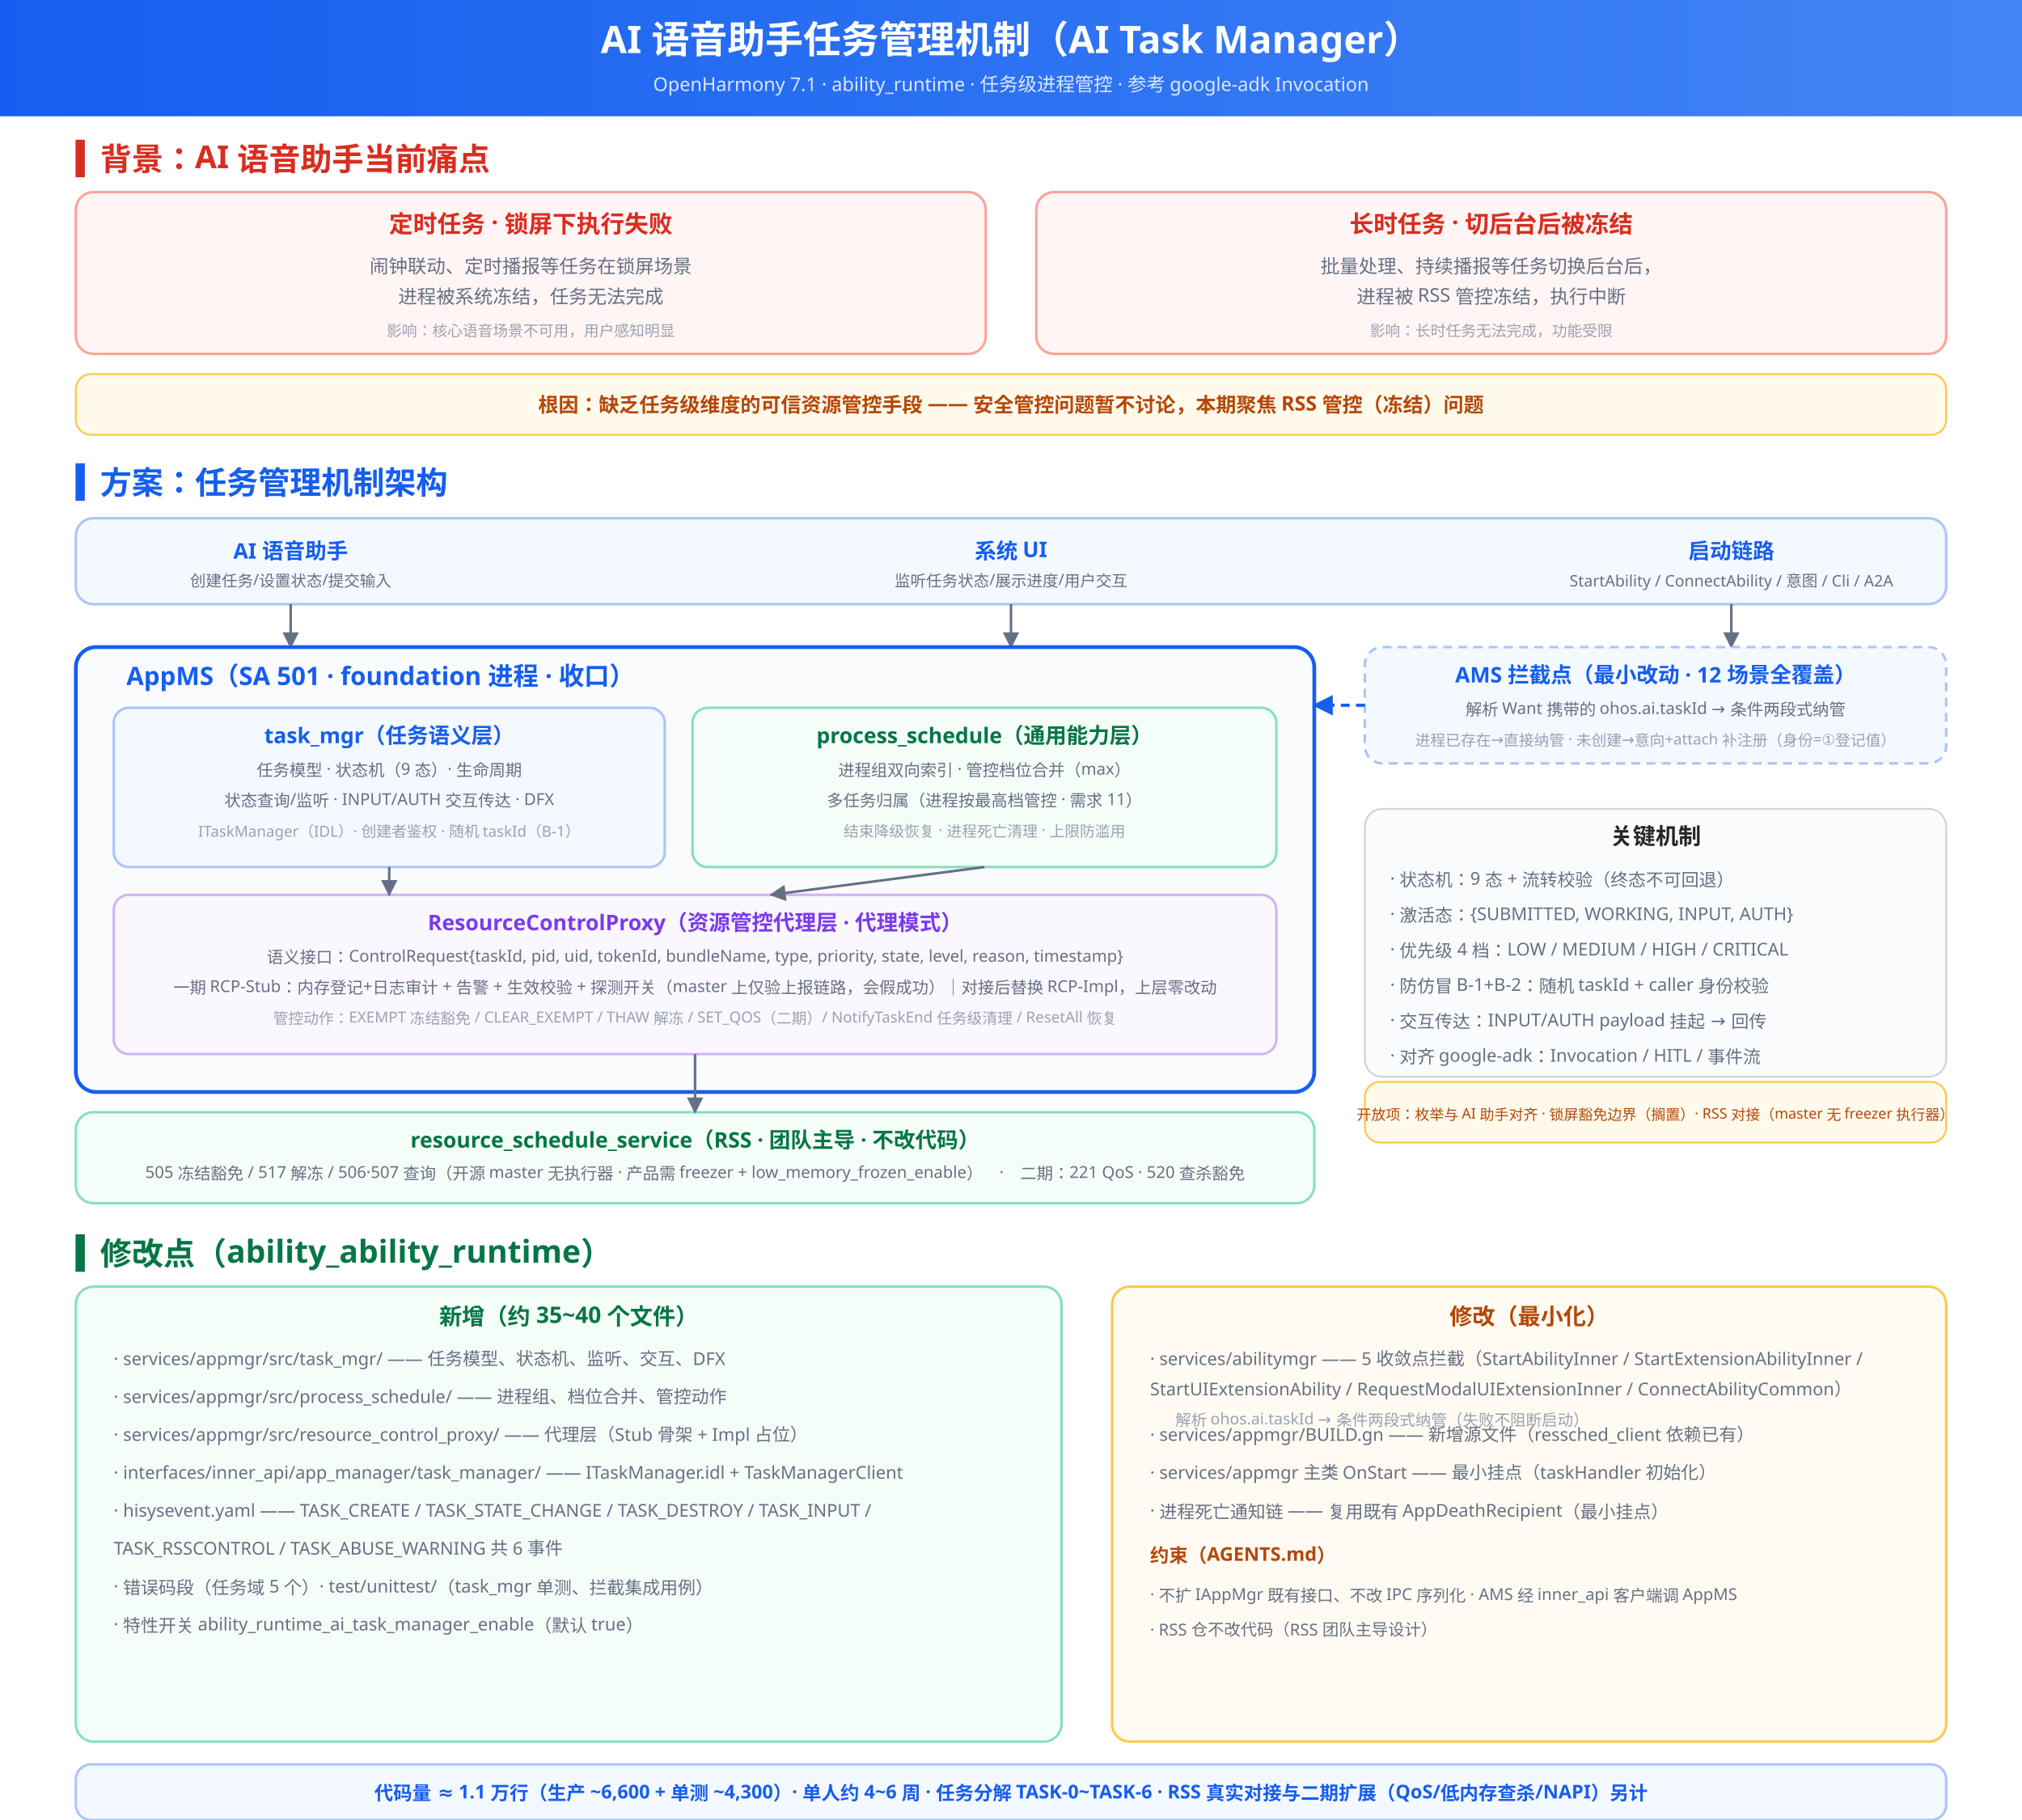
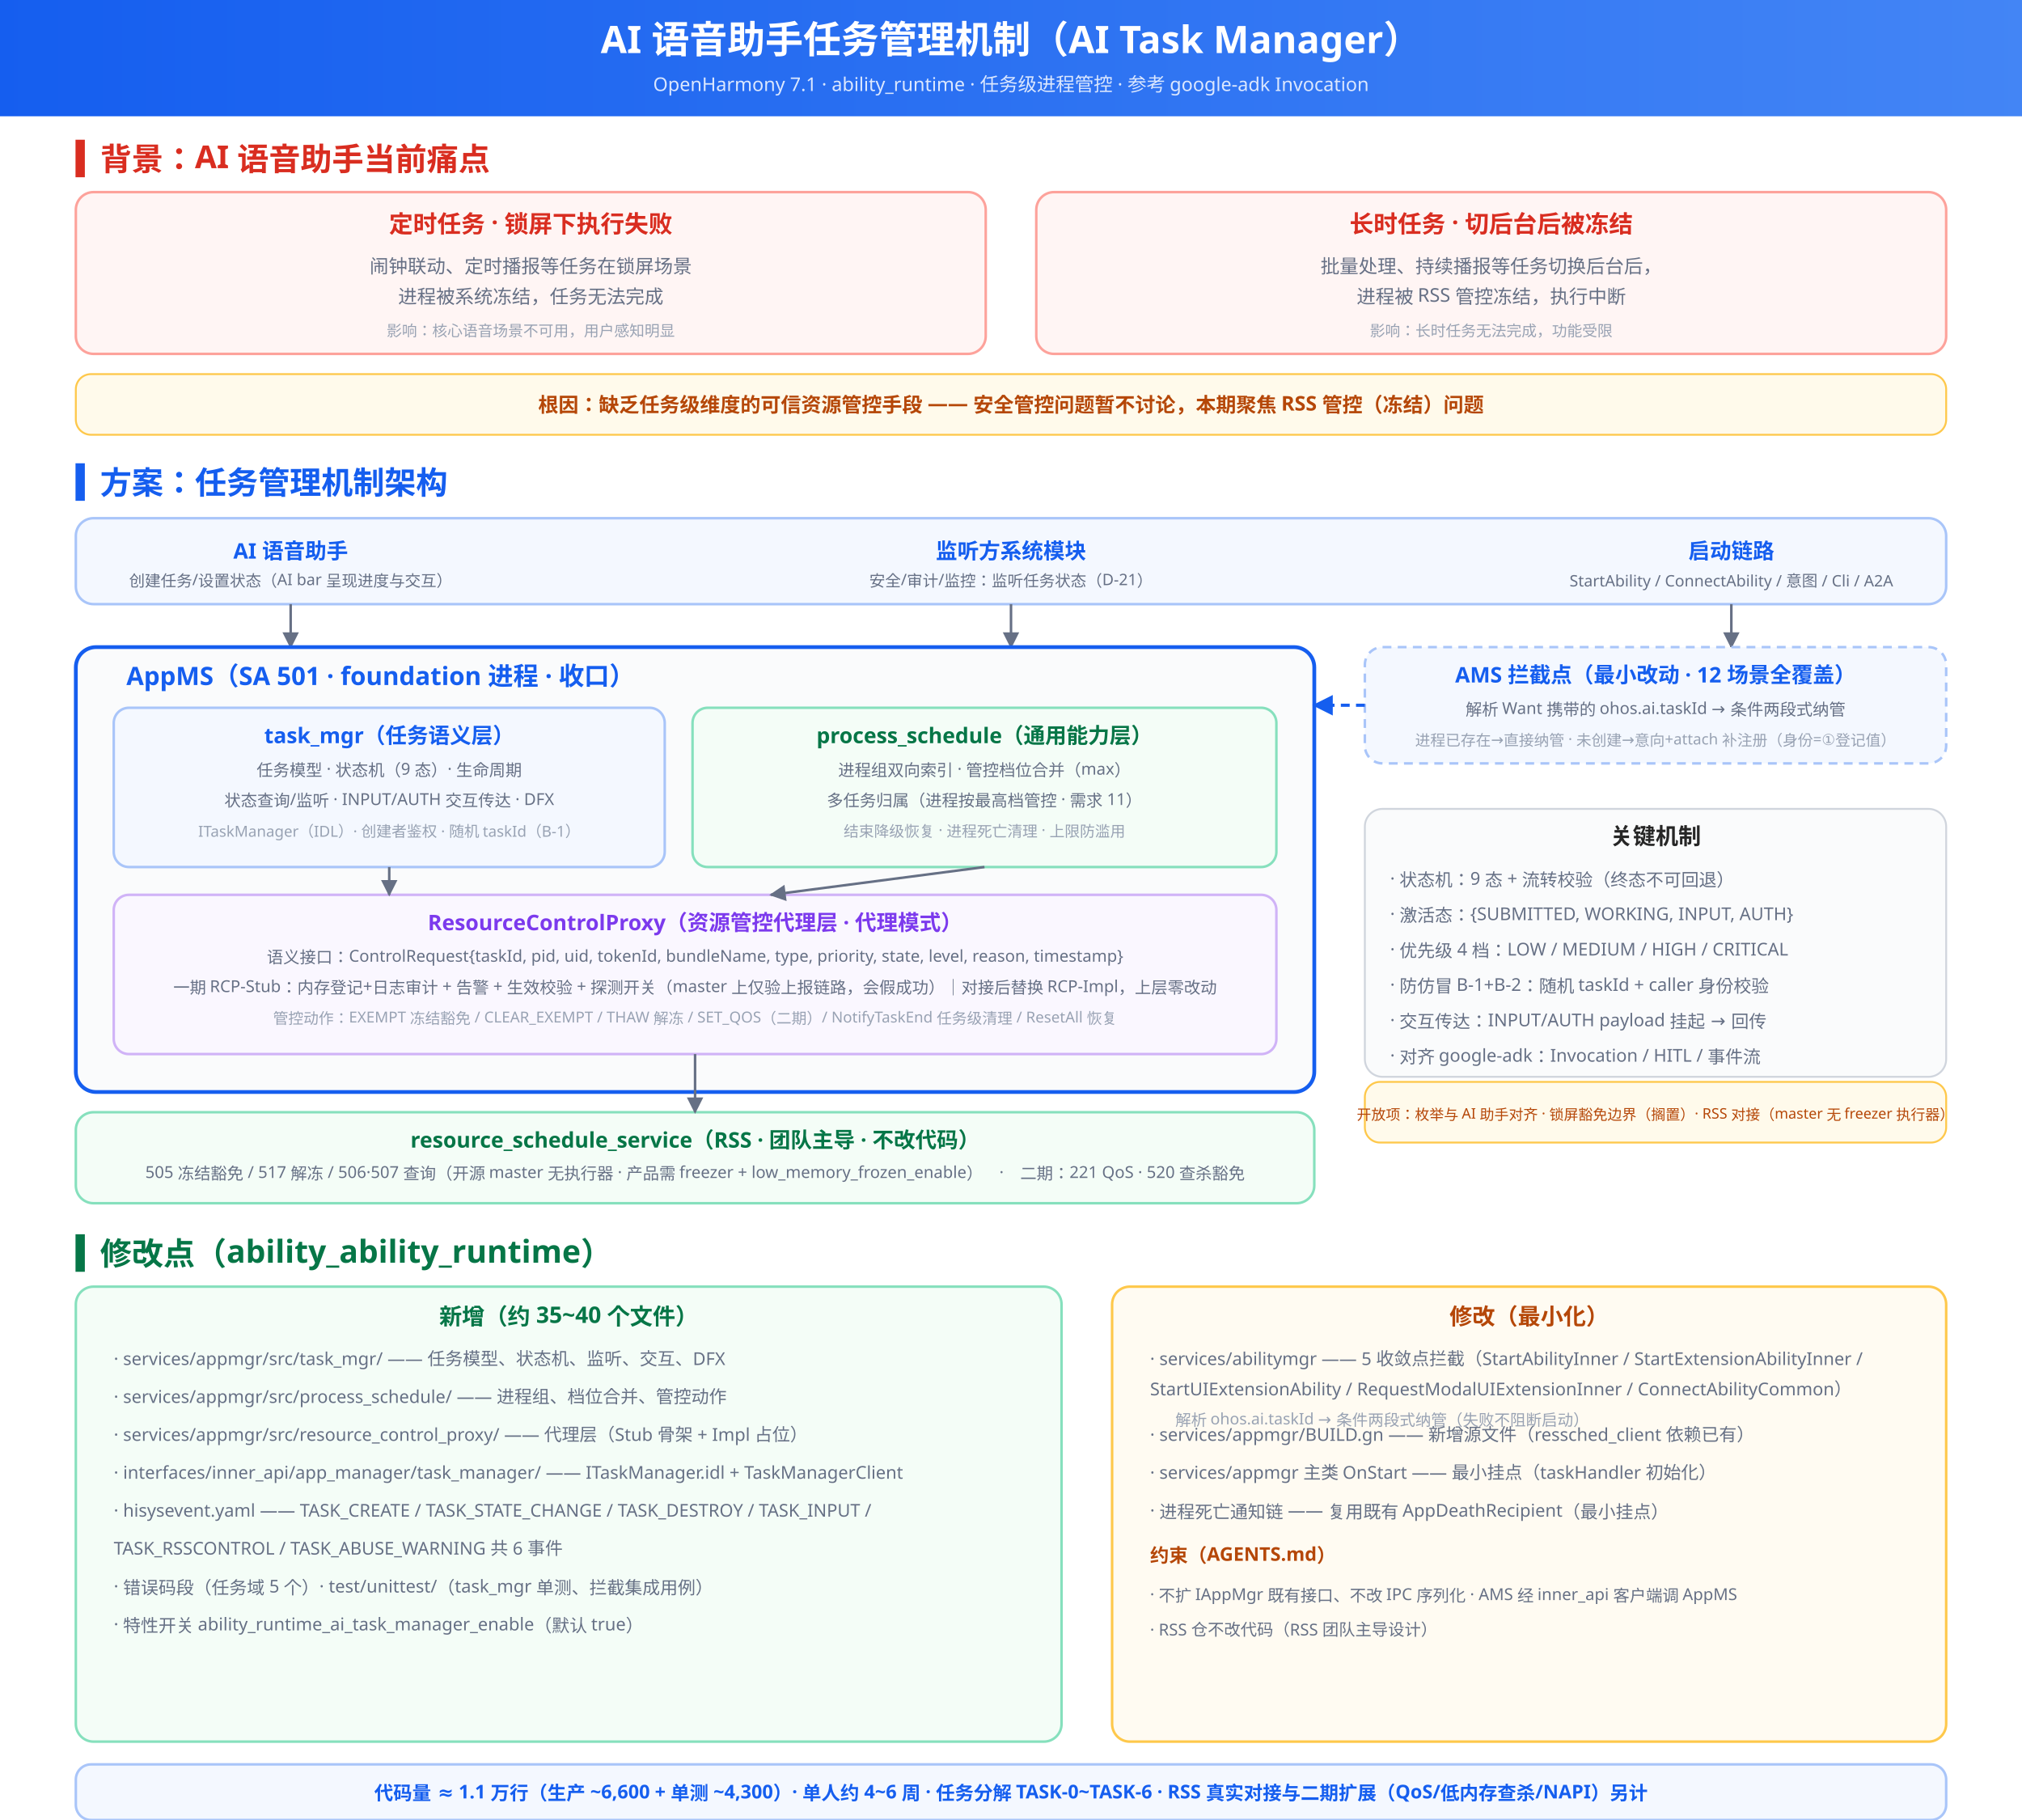
<svg xmlns="http://www.w3.org/2000/svg" viewBox="0 0 1600 1440" font-family="'PingFang SC','Microsoft YaHei','Noto Sans SC',sans-serif">
  <defs>
    <marker id="ar" viewBox="0 0 10 10" refX="9" refY="5" markerWidth="6.5" markerHeight="6.5" orient="auto-start-reverse">
      <path d="M0 0 L10 5 L0 10 z" fill="#667085" />
    </marker>
    <marker id="arB" viewBox="0 0 10 10" refX="9" refY="5" markerWidth="6.5" markerHeight="6.5" orient="auto-start-reverse">
      <path d="M0 0 L10 5 L0 10 z" fill="#155eef" />
    </marker>
    <linearGradient id="hg" x1="0" y1="0" x2="1" y2="0">
      <stop offset="0%" stop-color="#155eef" />
      <stop offset="100%" stop-color="#4385f5" />
    </linearGradient>
  </defs>
  <rect x="0" y="0" width="1600" height="1440" fill="#ffffff" />
  <rect x="0" y="0" width="1600" height="92" fill="url(#hg)" />
  <text x="800" y="42" font-size="30" font-weight="700" fill="#ffffff" text-anchor="middle">AI 语音助手任务管理机制（AI Task Manager）</text>
  <text x="800" y="72" font-size="15" fill="#dbe7fe" text-anchor="middle">OpenHarmony 7.1 · ability_runtime · 任务级进程管控 · 参考 google-adk Invocation</text>
  <text x="60" y="134" font-size="25" font-weight="700" fill="#d92d20">▍背景：AI 语音助手当前痛点</text>
  <rect x="60" y="152" width="720" height="128" rx="14" fill="#fff5f4" stroke="#fda29b" stroke-width="2" />
  <text x="420" y="184" font-size="19" font-weight="700" fill="#d92d20" text-anchor="middle">定时任务 · 锁屏下执行失败</text>
  <text x="420" y="216" font-size="15" fill="#667085" text-anchor="middle">闹钟联动、定时播报等任务在锁屏场景</text>
  <text x="420" y="240" font-size="15" fill="#667085" text-anchor="middle">进程被系统冻结，任务无法完成</text>
  <text x="420" y="266" font-size="12" fill="#98a2b3" text-anchor="middle">影响：核心语音场景不可用，用户感知明显</text>
  <rect x="820" y="152" width="720" height="128" rx="14" fill="#fff5f4" stroke="#fda29b" stroke-width="2" />
  <text x="1180" y="184" font-size="19" font-weight="700" fill="#d92d20" text-anchor="middle">长时任务 · 切后台后被冻结</text>
  <text x="1180" y="216" font-size="15" fill="#667085" text-anchor="middle">批量处理、持续播报等任务切换后台后，</text>
  <text x="1180" y="240" font-size="15" fill="#667085" text-anchor="middle">进程被 RSS 管控冻结，执行中断</text>
  <text x="1180" y="266" font-size="12" fill="#98a2b3" text-anchor="middle">影响：长时任务无法完成，功能受限</text>
  <rect x="60" y="296" width="1480" height="48" rx="12" fill="#fffaeb" stroke="#fec84b" stroke-width="1.5" />
  <text x="800" y="326" font-size="16" font-weight="600" fill="#b54708" text-anchor="middle">根因：缺乏任务级维度的可信资源管控手段 —— 安全管控问题暂不讨论，本期聚焦 RSS 管控（冻结）问题</text>
  <text x="60" y="390" font-size="25" font-weight="700" fill="#155eef">▍方案：任务管理机制架构</text>
  <rect x="60" y="410" width="1480" height="68" rx="14" fill="#f4f8ff" stroke="#a9c5f9" stroke-width="2" />
  <text x="230" y="442" font-size="17" font-weight="700" fill="#155eef" text-anchor="middle">AI 语音助手</text>
-   <text x="230" y="464" font-size="12.5" fill="#667085" text-anchor="middle">创建任务/设置状态/提交输入</text>
-   <text x="800" y="442" font-size="17" font-weight="700" fill="#155eef" text-anchor="middle">系统 UI</text>
-   <text x="800" y="464" font-size="12.5" fill="#667085" text-anchor="middle">监听任务状态/展示进度/用户交互</text>
+   <text x="230" y="464" font-size="12.5" fill="#667085" text-anchor="middle">创建任务/设置状态（AI bar 呈现进度与交互）</text>
+   <text x="800" y="442" font-size="17" font-weight="700" fill="#155eef" text-anchor="middle">监听方系统模块</text>
+   <text x="800" y="464" font-size="12.5" fill="#667085" text-anchor="middle">安全/审计/监控：监听任务状态（D-21）</text>
  <text x="1370" y="442" font-size="17" font-weight="700" fill="#155eef" text-anchor="middle">启动链路</text>
  <text x="1370" y="464" font-size="12.5" fill="#667085" text-anchor="middle">StartAbility / ConnectAbility / 意图 / Cli / A2A</text>
  <path d="M 230 478 L 230 512" stroke="#667085" stroke-width="2" marker-end="url(#ar)" />
  <path d="M 800 478 L 800 512" stroke="#667085" stroke-width="2" marker-end="url(#ar)" />
  <path d="M 1370 478 L 1370 512" stroke="#667085" stroke-width="2" marker-end="url(#ar)" />
  <rect x="1080" y="512" width="460" height="92" rx="14" fill="#f4f8ff" stroke="#a9c5f9" stroke-width="2" stroke-dasharray="7 5" />
  <text x="1310" y="540" font-size="17" font-weight="700" fill="#155eef" text-anchor="middle">AMS 拦截点（最小改动 · 12 场景全覆盖）</text>
  <text x="1310" y="566" font-size="13" fill="#667085" text-anchor="middle">解析 Want 携带的 ohos.ai.taskId → 条件两段式纳管</text>
  <text x="1310" y="590" font-size="12" fill="#98a2b3" text-anchor="middle">进程已存在→直接纳管 · 未创建→意向+attach 补注册（身份=①登记值）</text>
  <rect x="60" y="512" width="980" height="352" rx="16" fill="#fafbfc" stroke="#155eef" stroke-width="3" />
  <text x="100" y="542" font-size="20" font-weight="700" fill="#155eef">AppMS（SA 501 · foundation 进程 · 收口）</text>
  <rect x="90" y="560" width="436" height="126" rx="12" fill="#f4f8ff" stroke="#a9c5f9" stroke-width="2" />
  <text x="308" y="588" font-size="17" font-weight="700" fill="#155eef" text-anchor="middle">task_mgr（任务语义层）</text>
  <text x="308" y="614" font-size="13" fill="#667085" text-anchor="middle">任务模型 · 状态机（9 态）· 生命周期</text>
  <text x="308" y="638" font-size="13" fill="#667085" text-anchor="middle">状态查询/监听 · INPUT/AUTH 交互传达 · DFX</text>
  <text x="308" y="662" font-size="12" fill="#98a2b3" text-anchor="middle">ITaskManager（IDL）· 创建者鉴权 · 随机 taskId（B-1）</text>
  <rect x="548" y="560" width="462" height="126" rx="12" fill="#f4fdf7" stroke="#86e0bd" stroke-width="2" />
  <text x="779" y="588" font-size="17" font-weight="700" fill="#067647" text-anchor="middle">process_schedule（通用能力层）</text>
  <text x="779" y="614" font-size="13" fill="#667085" text-anchor="middle">进程组双向索引 · 管控档位合并（max）</text>
  <text x="779" y="638" font-size="13" fill="#667085" text-anchor="middle">多任务归属（进程按最高档管控 · 需求 11）</text>
  <text x="779" y="662" font-size="12" fill="#98a2b3" text-anchor="middle">结束降级恢复 · 进程死亡清理 · 上限防滥用</text>
  <rect x="90" y="708" width="920" height="126" rx="12" fill="#faf7ff" stroke="#d0b3f7" stroke-width="2" />
  <text x="550" y="736" font-size="17" font-weight="700" fill="#7c3aed" text-anchor="middle">ResourceControlProxy（资源管控代理层 · 代理模式）</text>
  <text x="550" y="762" font-size="13" fill="#667085" text-anchor="middle">语义接口：ControlRequest{taskId, pid, uid, tokenId, bundleName, type, priority, state, level, reason, timestamp}</text>
  <text x="550" y="786" font-size="13" fill="#667085" text-anchor="middle">一期 RCP-Stub：内存登记+日志审计 + 告警 + 生效校验 + 探测开关（master 上仅验上报链路，会假成功）｜对接后替换 RCP-Impl，上层零改动</text>
  <text x="550" y="810" font-size="12" fill="#98a2b3" text-anchor="middle">管控动作：EXEMPT 冻结豁免 / CLEAR_EXEMPT / THAW 解冻 / SET_QOS（二期）/ NotifyTaskEnd 任务级清理 / ResetAll 恢复</text>
  <path d="M 308 686 L 308 708" stroke="#667085" stroke-width="2" marker-end="url(#ar)" />
  <path d="M 779 686 L 610 708" stroke="#667085" stroke-width="2" marker-end="url(#ar)" />
  <rect x="60" y="880" width="980" height="72" rx="14" fill="#f4fdf7" stroke="#86e0bd" stroke-width="2" />
  <text x="550" y="908" font-size="17" font-weight="700" fill="#067647" text-anchor="middle">resource_schedule_service（RSS · 团队主导 · 不改代码）</text>
  <text x="550" y="932" font-size="13" fill="#667085" text-anchor="middle">505 冻结豁免 / 517 解冻 / 506·507 查询（开源 master 无执行器 · 产品需 freezer + low_memory_frozen_enable）　·　二期：221 QoS · 520 查杀豁免</text>
  <path d="M 550 834 L 550 880" stroke="#667085" stroke-width="2" marker-end="url(#ar)" />
  <path d="M 1080 558 L 1040 558" stroke="#155eef" stroke-width="2.5" stroke-dasharray="7 5" marker-end="url(#arB)" />
  <rect x="1080" y="640" width="460" height="212" rx="14" fill="#fafbfc" stroke="#d0d5dd" stroke-width="1.5" />
  <text x="1310" y="668" font-size="18" font-weight="700" fill="#262626" text-anchor="middle">关键机制</text>
  <text x="1100" y="700" font-size="14" fill="#667085">· 状态机：9 态 + 流转校验（终态不可回退）</text>
  <text x="1100" y="728" font-size="14" fill="#667085">· 激活态：{SUBMITTED, WORKING, INPUT, AUTH}</text>
  <text x="1100" y="756" font-size="14" fill="#667085">· 优先级 4 档：LOW / MEDIUM / HIGH / CRITICAL</text>
  <text x="1100" y="784" font-size="14" fill="#667085">· 防仿冒 B-1+B-2：随机 taskId + caller 身份校验</text>
  <text x="1100" y="812" font-size="14" fill="#667085">· 交互传达：INPUT/AUTH payload 挂起 → 回传</text>
  <text x="1100" y="840" font-size="14" fill="#667085">· 对齐 google-adk：Invocation / HITL / 事件流</text>
  <rect x="1080" y="856" width="460" height="48" rx="12" fill="#fffaeb" stroke="#fec84b" stroke-width="1.5" />
  <text x="1310" y="886" font-size="11.5" fill="#b54708" text-anchor="middle">开放项：枚举与 AI 助手对齐 · 锁屏豁免边界（搁置）· RSS 对接（master 无 freezer 执行器）</text>
  <text x="60" y="1000" font-size="25" font-weight="700" fill="#067647">▍修改点（ability_ability_runtime）</text>
  <rect x="60" y="1018" width="780" height="360" rx="14" fill="#f4fdf7" stroke="#86e0bd" stroke-width="2" />
  <text x="450" y="1048" font-size="18" font-weight="700" fill="#067647" text-anchor="middle">新增（约 35~40 个文件）</text>
  <text x="90" y="1080" font-size="14" fill="#667085">· services/appmgr/src/task_mgr/ —— 任务模型、状态机、监听、交互、DFX</text>
  <text x="90" y="1110" font-size="14" fill="#667085">· services/appmgr/src/process_schedule/ —— 进程组、档位合并、管控动作</text>
  <text x="90" y="1140" font-size="14" fill="#667085">· services/appmgr/src/resource_control_proxy/ —— 代理层（Stub 骨架 + Impl 占位）</text>
  <text x="90" y="1170" font-size="14" fill="#667085">· interfaces/inner_api/app_manager/task_manager/ —— ITaskManager.idl + TaskManagerClient</text>
  <text x="90" y="1200" font-size="14" fill="#667085">· hisysevent.yaml —— TASK_CREATE / TASK_STATE_CHANGE / TASK_DESTROY / TASK_INPUT /</text>
  <text x="90" y="1230" font-size="14" fill="#667085">   TASK_RSSCONTROL / TASK_ABUSE_WARNING 共 6 事件</text>
  <text x="90" y="1260" font-size="14" fill="#667085">· 错误码段（任务域 5 个）· test/unittest/（task_mgr 单测、拦截集成用例）</text>
  <text x="90" y="1290" font-size="14" fill="#667085">· 特性开关 ability_runtime_ai_task_manager_enable（默认 true）</text>
  <rect x="880" y="1018" width="660" height="360" rx="14" fill="#fffbf2" stroke="#fec84b" stroke-width="2" />
  <text x="1210" y="1048" font-size="18" font-weight="700" fill="#b54708" text-anchor="middle">修改（最小化）</text>
  <text x="910" y="1080" font-size="14" fill="#667085">· services/abilitymgr —— 5 收敛点拦截（StartAbilityInner / StartExtensionAbilityInner /</text>
  <text x="910" y="1104" font-size="14" fill="#667085">  StartUIExtensionAbility / RequestModalUIExtensionInner / ConnectAbilityCommon）</text>
  <text x="930" y="1128" font-size="12.5" fill="#98a2b3">  解析 ohos.ai.taskId → 条件两段式纳管（失败不阻断启动）</text>
  <text x="910" y="1140" font-size="14" fill="#667085">· services/appmgr/BUILD.gn —— 新增源文件（ressched_client 依赖已有）</text>
  <text x="910" y="1170" font-size="14" fill="#667085">· services/appmgr 主类 OnStart —— 最小挂点（taskHandler 初始化）</text>
  <text x="910" y="1200" font-size="14" fill="#667085">· 进程死亡通知链 —— 复用既有 AppDeathRecipient（最小挂点）</text>
  <text x="910" y="1236" font-size="15" font-weight="700" fill="#b54708">约束（AGENTS.md）</text>
  <text x="910" y="1266" font-size="13" fill="#667085">· 不扩 IAppMgr 既有接口、不改 IPC 序列化 · AMS 经 inner_api 客户端调 AppMS</text>
  <text x="910" y="1294" font-size="13" fill="#667085">· RSS 仓不改代码（RSS 团队主导设计）</text>
  <rect x="60" y="1396" width="1480" height="44" rx="12" fill="#f4f8ff" stroke="#a9c5f9" stroke-width="2" />
  <text x="800" y="1424" font-size="15" font-weight="700" fill="#155eef" text-anchor="middle">代码量 ≈ 1.1 万行（生产 ~6,600 + 单测 ~4,300）· 单人约 4~6 周 · 任务分解 TASK-0~TASK-6 · RSS 真实对接与二期扩展（QoS/低内存查杀/NAPI）另计</text>
</svg>
